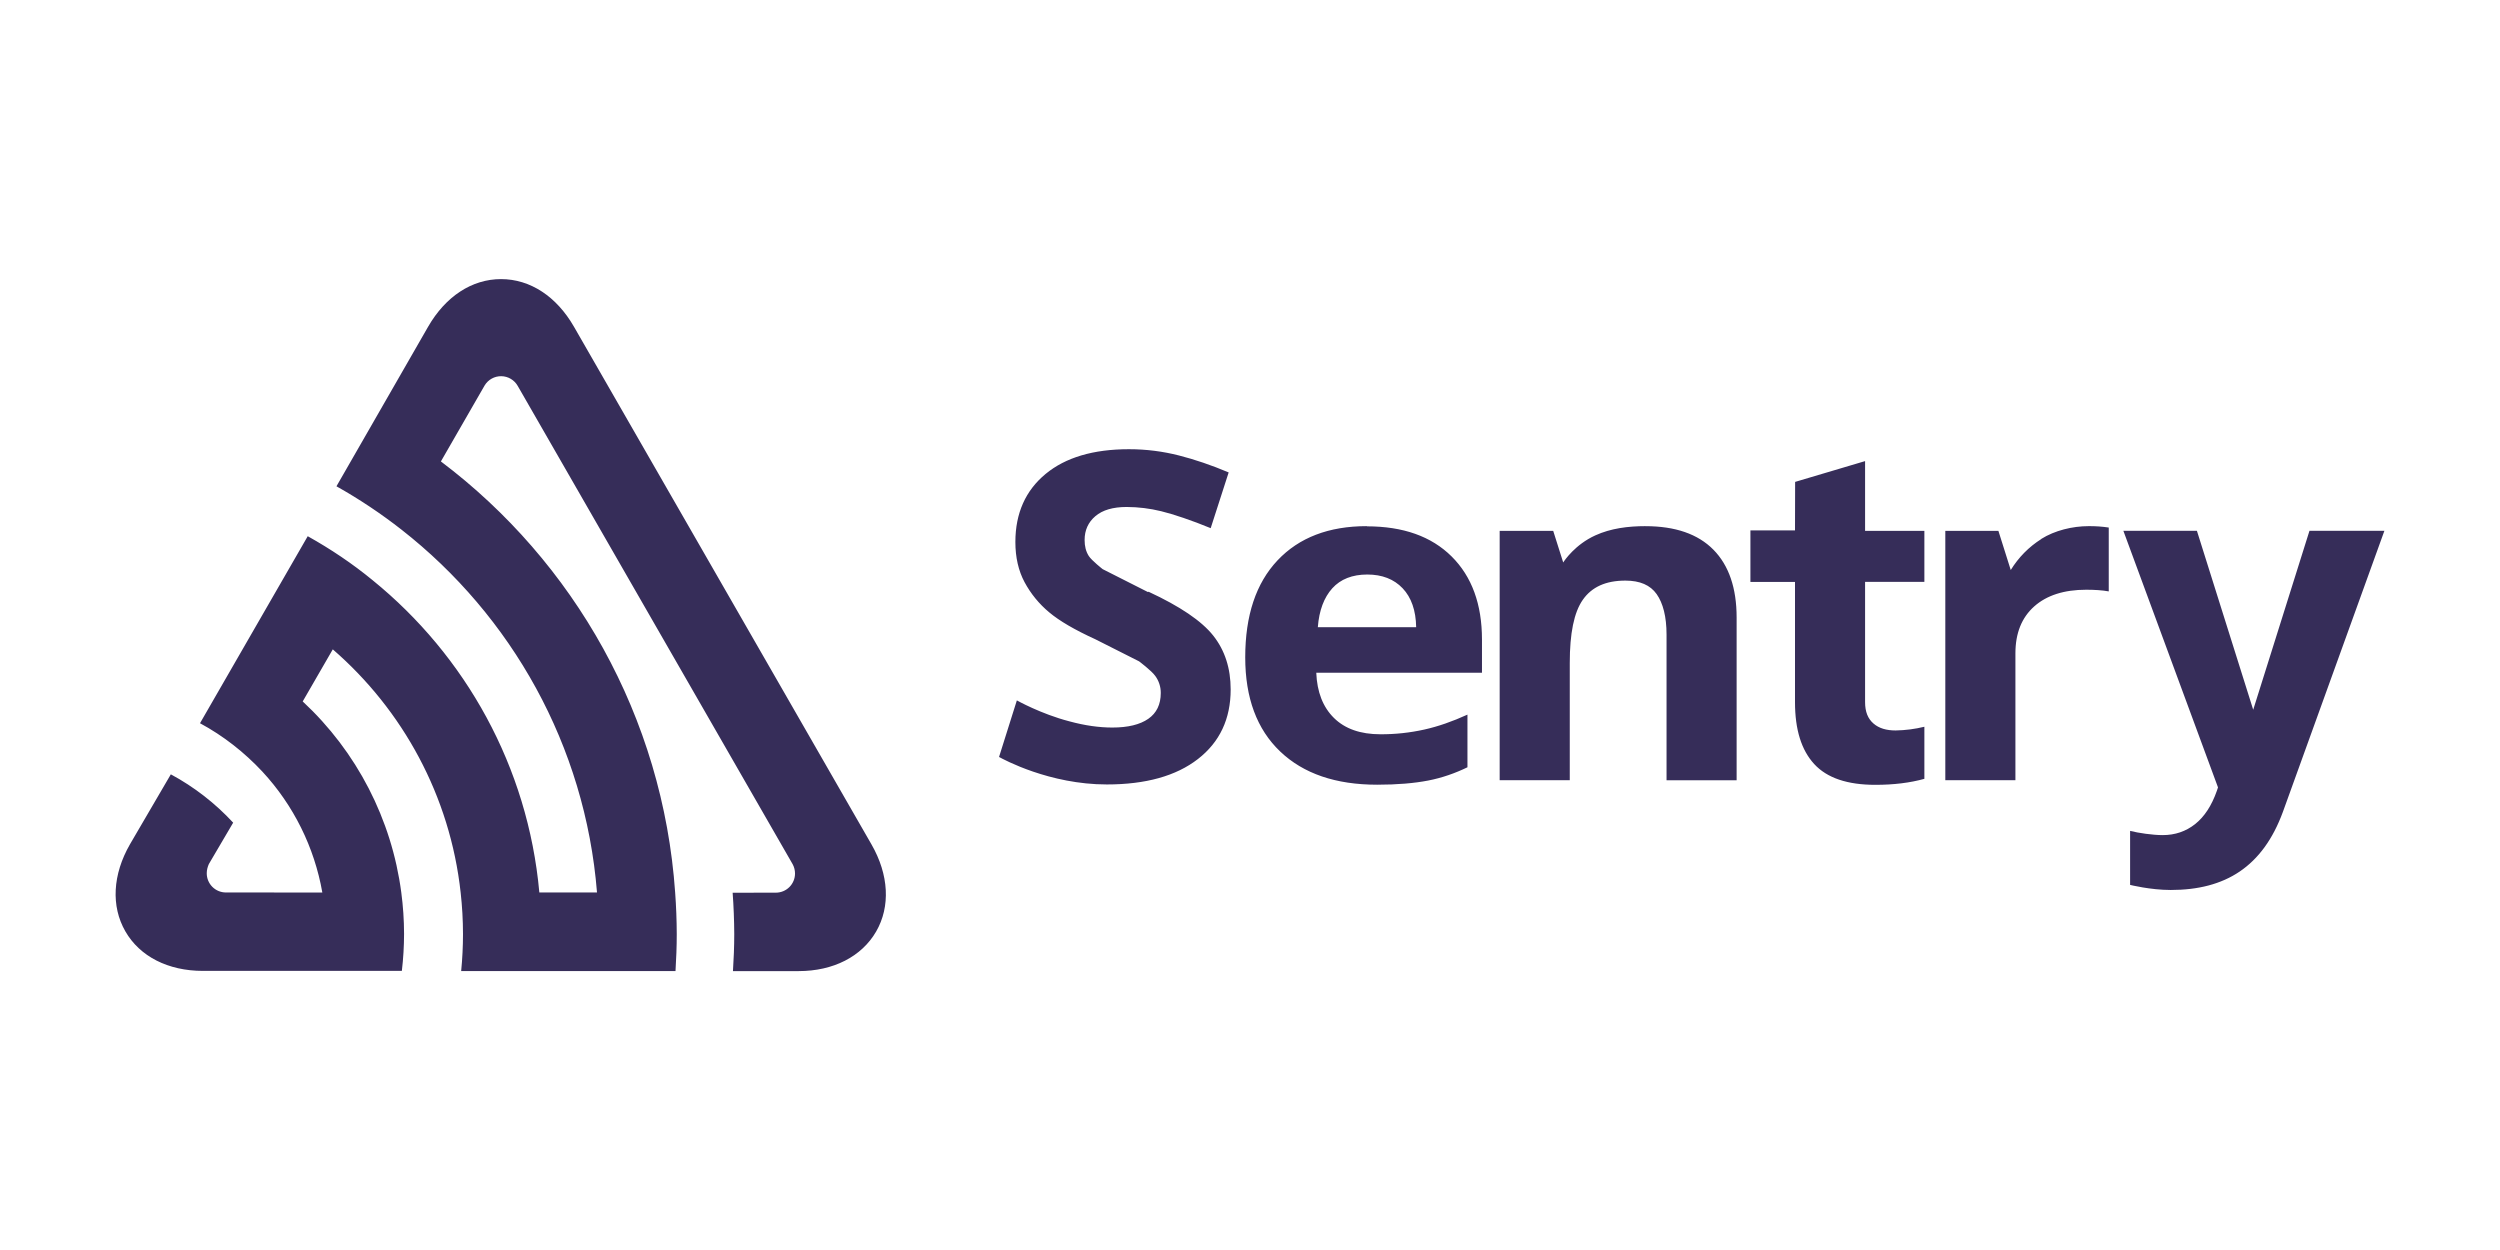
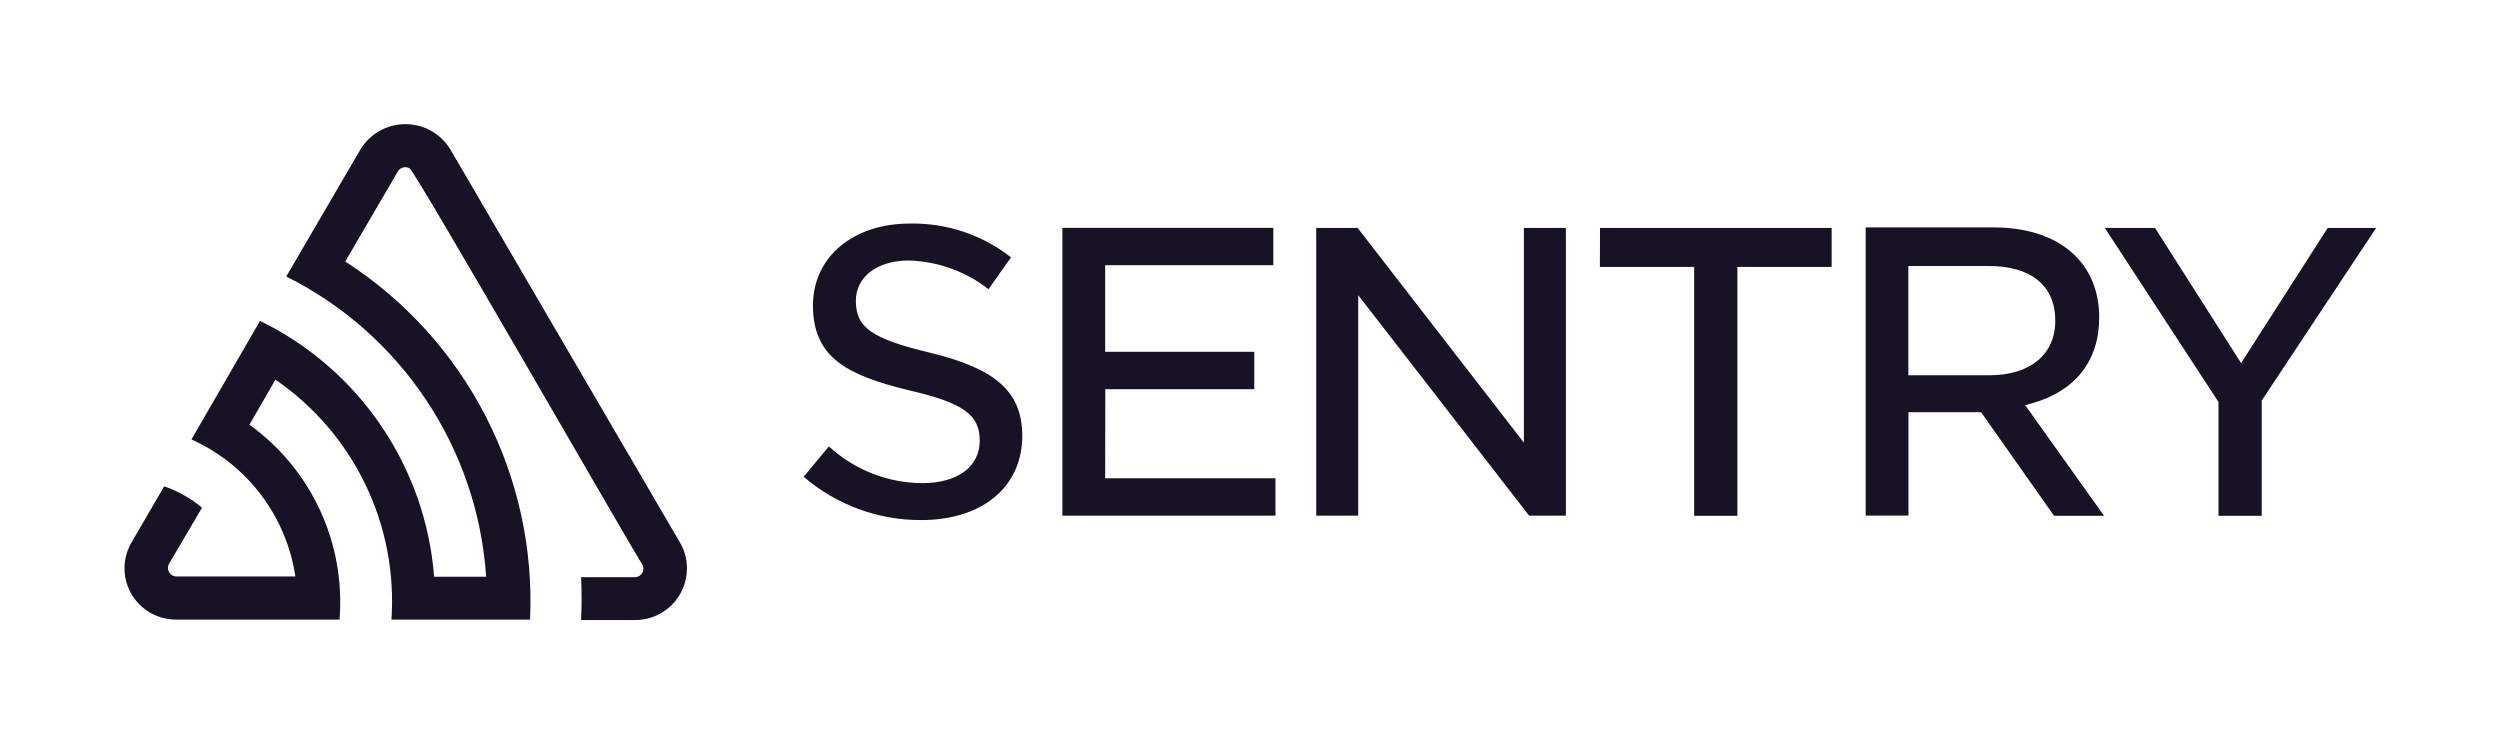
- <svg xmlns="http://www.w3.org/2000/svg" preserveAspectRatio="xMidYMid meet" width="120" height="60" fill="#362d59">
-   <path d="M65.606 25.255c-1.824 0-3.252.548-4.285 1.643s-1.55 2.647-1.55 4.653c0 1.95.56 3.455 1.677 4.52s2.67 1.595 4.655 1.595c.963 0 1.78-.07 2.45-.2s1.297-.352 1.885-.637v-2.527c-.72.328-1.4.567-2.073.717a9.5 9.5 0 0 1-2.106.226c-.956 0-1.698-.26-2.228-.782s-.813-1.245-.85-2.173h7.954v-1.586c0-1.7-.486-3.03-1.457-3.994s-2.326-1.446-4.07-1.446zm-2.35 4.85c.06-.807.3-1.43.695-1.868s.963-.66 1.677-.66 1.28.22 1.698.66.636 1.062.65 1.868zm15.73-4.85c-.837 0-1.666.104-2.412.444-.96.437-1.472 1.192-1.54 1.3l-.48-1.518h-2.57v11.97h3.365V31.82c0-1.414.2-2.425.63-3.036s1.1-.915 2.04-.915c.7 0 1.195.216 1.5.648s.475 1.08.475 1.943v6.992h3.364v-7.806c0-1.42-.372-2.507-1.114-3.26s-1.832-1.13-3.266-1.13zm31.868.225l-2.7 8.588-2.702-8.588h-3.53l4.542 12.315-.053.16c-.25.714-.598 1.247-1.043 1.6s-.965.53-1.56.53c-.478 0-1.16-.1-1.563-.202v2.592s.97.244 1.95.244c2.62 0 4.417-1.113 5.386-3.754l4.87-13.486zm-21.33-3.347l-3.358.998-.006 2.328h-2.14v2.473h2.14v5.77c0 1.32.306 2.3.92 2.97s1.593 1 2.94 1c.884 0 1.666-.098 2.35-.288v-2.5a6.25 6.25 0 0 1-1.378.178c-.44 0-.796-.1-1.065-.333s-.403-.563-.403-1.028v-5.77h2.846v-2.45h-2.846zm8.46 3.74c-.603.38-1.096.885-1.468 1.488l-.593-1.88h-2.548v11.97h3.365v-6.093c0-.964.3-1.713.9-2.248s1.436-.803 2.5-.803c.387 0 .772.023 1.08.08v-3.065a6.1 6.1 0 0 0-.969-.067c-.765 0-1.623.205-2.273.615zm-42.888 2.543l-2.168-1.097s-.528-.414-.667-.632-.2-.473-.2-.766c0-.47.173-.853.518-1.146s.842-.44 1.5-.44a7.06 7.06 0 0 1 1.66.204c.563.136 1.484.444 2.374.813l.863-2.676c-.83-.35-1.627-.62-2.388-.814s-1.56-.3-2.4-.3c-1.706 0-3.043.396-4 1.188s-1.45 1.88-1.45 3.266c0 .735.147 1.378.44 1.927a4.89 4.89 0 0 0 1.18 1.446c.492.414 1.232.846 2.217 1.295l2.1 1.06s.6.45.777.7a1.36 1.36 0 0 1 .265.818c0 .55-.2.964-.6 1.242s-.976.418-1.726.418c-.625 0-1.315-.094-2.068-.3-1.36-.354-2.514-1.003-2.514-1.003l-.855 2.715c.22.122 2.423 1.32 5.173 1.32 1.868 0 3.325-.407 4.373-1.22s1.572-1.927 1.572-3.34c0-1.02-.28-1.882-.838-2.586s-1.592-1.403-3.1-2.103zM27.55 15.682c-.835-1.452-2.1-2.285-3.5-2.285s-2.664.833-3.5 2.285l-4.4 7.66a24.65 24.65 0 0 1 3.129 2.087c5.265 4.122 8.812 10.348 9.377 17.408h-2.768c-.545-6.04-3.552-11.374-8.003-14.987-.973-.8-2.014-1.497-3.114-2.112L9.6 34.715c1.122.604 2.132 1.4 2.992 2.32a11.45 11.45 0 0 1 2.88 5.806l-4.627-.002a.92.92 0 0 1-.921-.923c0-.16.04-.3.1-.44l1.168-1.988c-.86-.93-1.87-1.715-2.992-2.32l-1.96 3.355c-.835 1.452-.917 2.976-.223 4.182s2.05 1.898 3.722 1.898h9.55a15.33 15.33 0 0 0 .106-1.776 15.31 15.31 0 0 0-.133-1.986 15.22 15.22 0 0 0-4.732-9.172l1.444-2.5c3.353 2.908 5.63 7.03 6.138 11.68a18.14 18.14 0 0 1 .112 1.986 18.41 18.41 0 0 1-.088 1.776h10.288c.036-.588.06-1.18.06-1.776a28.37 28.37 0 0 0-.076-1.986c-.586-8.45-4.87-15.894-11.245-20.7l2.098-3.645a.92.92 0 0 1 1.59.021l13.198 22.96a.94.94 0 0 1 .112.44.92.92 0 0 1-.921.923l-2.073.003a29.01 29.01 0 0 1 .077 1.985c0 .598-.025 1.2-.062 1.777h3.15c1.672 0 3.028-.7 3.722-1.898s.613-2.73-.222-4.182z" />
+ <svg xmlns="http://www.w3.org/2000/svg" viewBox="0 0 222 66" width="400" height="119" aria-hidden="true">
+   <path d="M29,2.26a4.67,4.67,0,0,0-8,0L14.42,13.53A32.21,32.21,0,0,1,32.17,40.19H27.55A27.68,27.68,0,0,0,12.09,17.47L6,28a15.92,15.92,0,0,1,9.23,12.17H4.62A.76.76,0,0,1,4,39.06l2.94-5a10.74,10.74,0,0,0-3.36-1.9l-2.91,5a4.54,4.54,0,0,0,1.69,6.24A4.66,4.66,0,0,0,4.62,44H19.15a19.4,19.4,0,0,0-8-17.31l2.31-4A23.87,23.87,0,0,1,23.76,44H36.07a35.88,35.88,0,0,0-16.41-31.8l4.67-8a.77.77,0,0,1,1.05-.27c.53.29,20.29,34.77,20.66,35.17a.76.76,0,0,1-.68,1.13H40.6q.09,1.91,0,3.81h4.78A4.59,4.59,0,0,0,50,39.43a4.49,4.49,0,0,0-.62-2.28Z M124.32,28.28,109.56,9.22h-3.68V34.77h3.73V15.19l15.18,19.58h3.26V9.22h-3.73ZM87.15,23.54h13.23V20.22H87.14V12.53h14.93V9.21H83.34V34.77h18.92V31.45H87.14ZM71.59,20.3h0C66.44,19.06,65,18.08,65,15.7c0-2.14,1.89-3.59,4.71-3.59a12.06,12.06,0,0,1,7.07,2.55l2-2.83a14.1,14.1,0,0,0-9-3c-5.06,0-8.59,3-8.59,7.27,0,4.6,3,6.19,8.46,7.52C74.51,24.74,76,25.78,76,28.11s-2,3.77-5.09,3.77a12.34,12.34,0,0,1-8.3-3.26l-2.25,2.69a15.94,15.94,0,0,0,10.42,3.85c5.48,0,9-2.95,9-7.51C79.75,23.79,77.47,21.72,71.59,20.3ZM195.7,9.22l-7.69,12-7.64-12h-4.46L186,24.67V34.78h3.84V24.55L200,9.22Zm-64.63,3.46h8.37v22.1h3.84V12.68h8.37V9.22H131.08ZM169.41,24.8c3.86-1.07,6-3.77,6-7.63,0-4.91-3.59-8-9.38-8H154.67V34.76h3.8V25.58h6.45l6.48,9.2h4.44l-7-9.82Zm-10.95-2.5V12.6h7.17c3.74,0,5.88,1.77,5.88,4.84s-2.29,4.86-5.84,4.86Z" transform="translate(11, 11)" fill="#181225" />
</svg>
